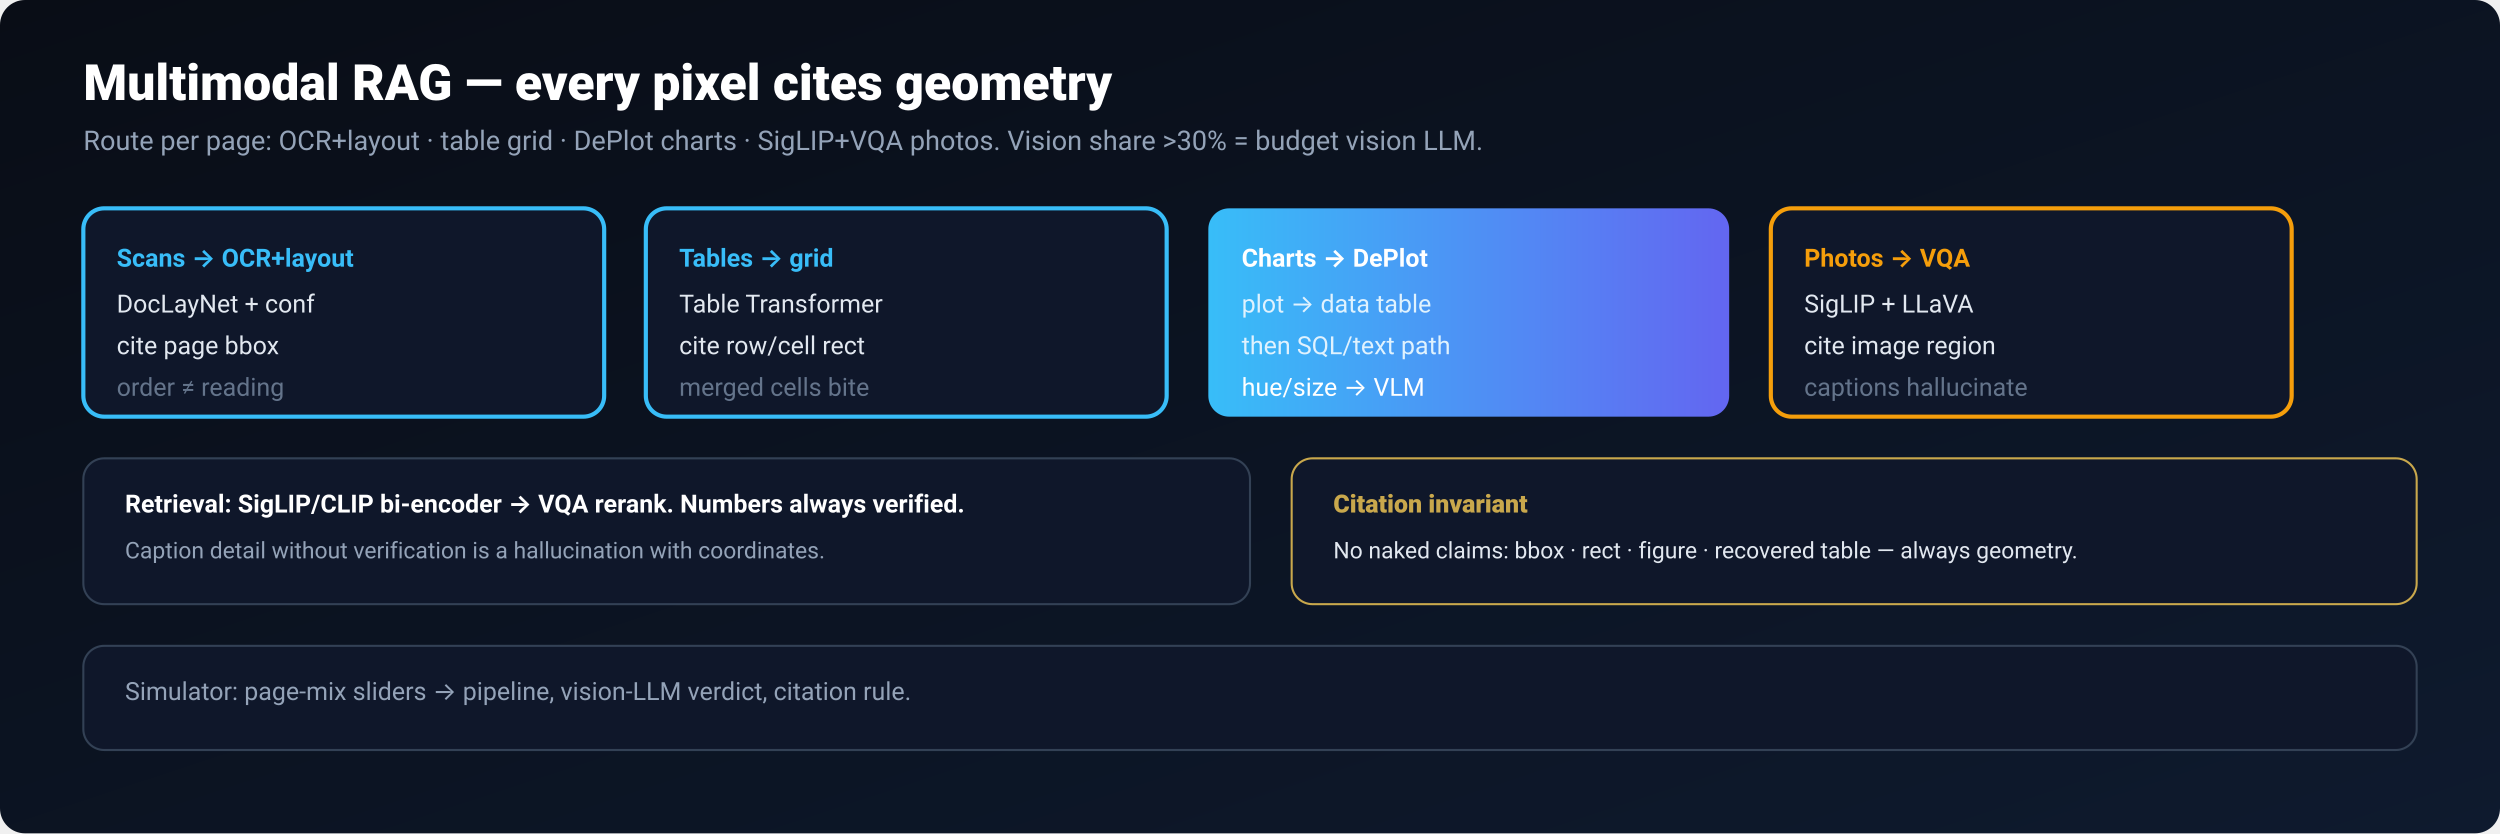
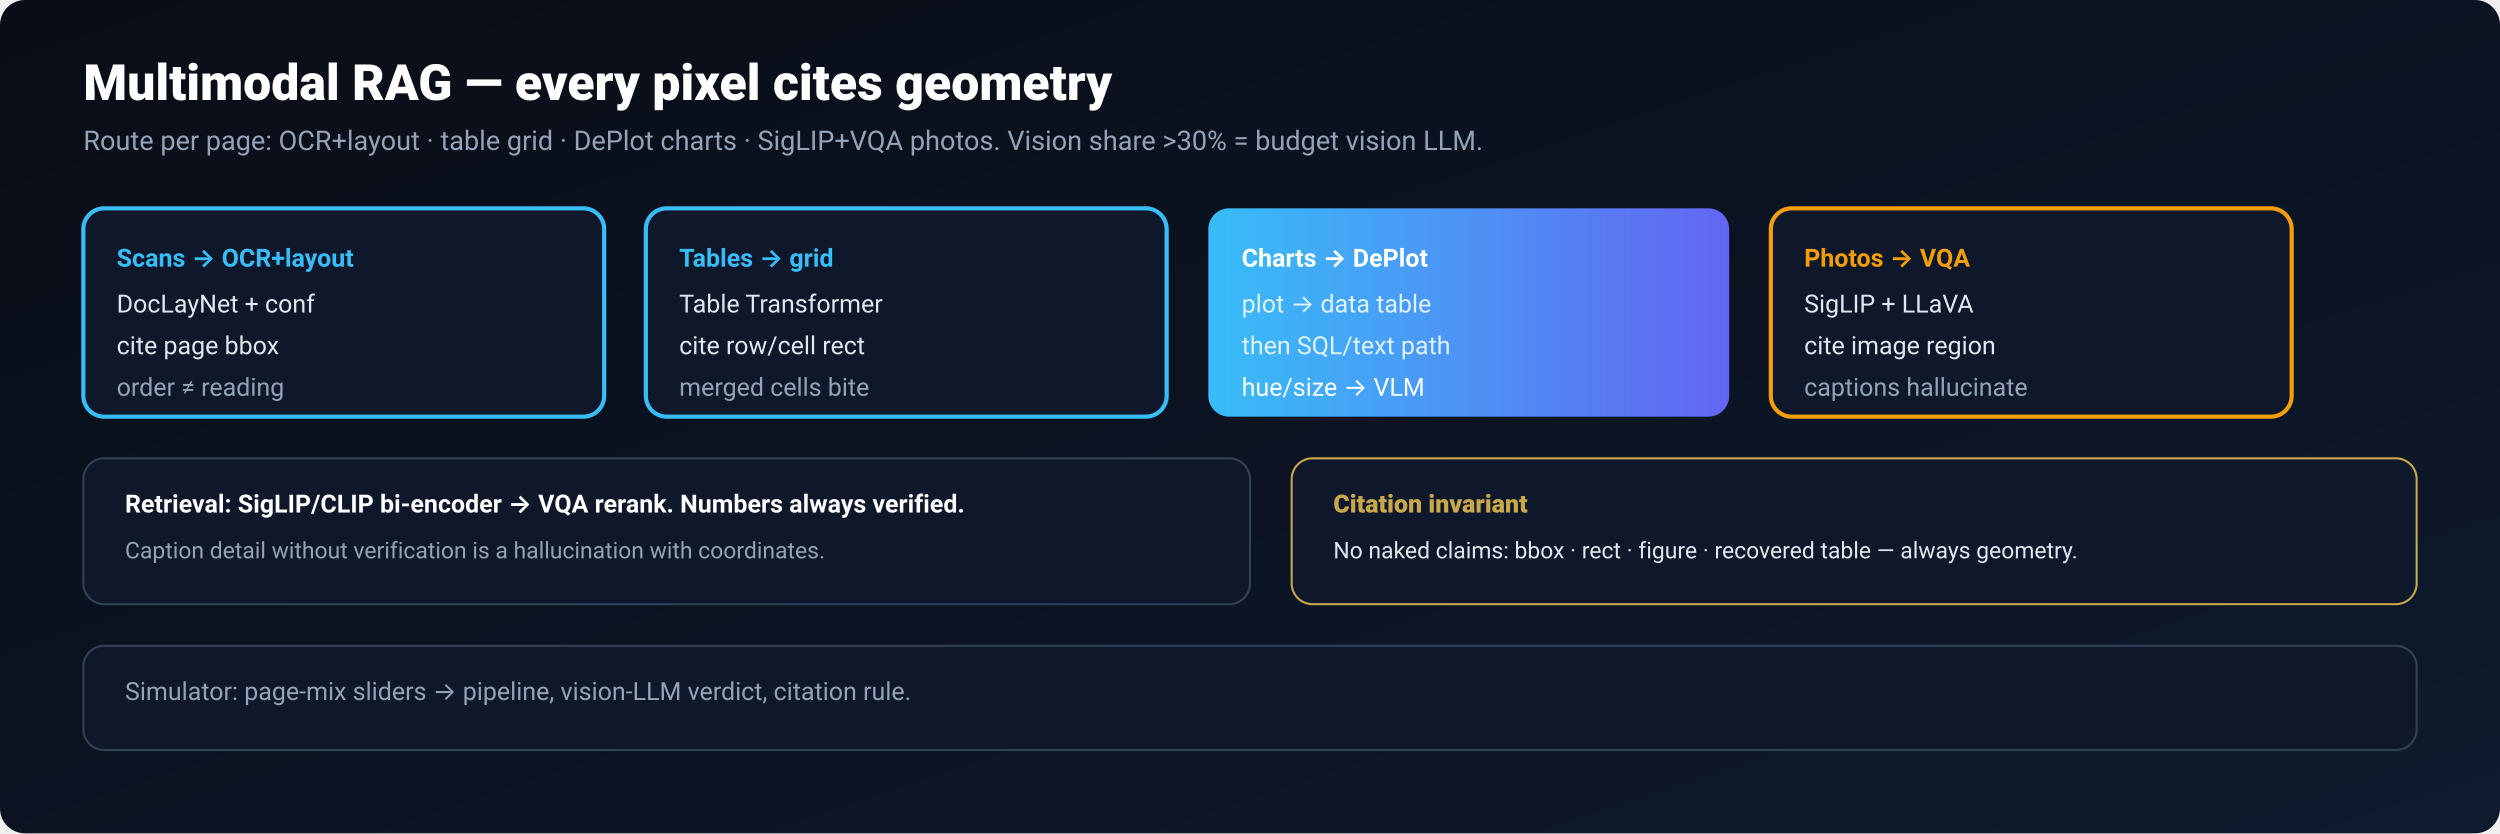
<svg xmlns="http://www.w3.org/2000/svg" viewBox="0 0 1200 400" font-family="-apple-system, BlinkMacSystemFont, 'Segoe UI', Roboto, sans-serif">
  <defs>
    <linearGradient id="mmbg" x1="0" y1="0" x2="1" y2="1">
      <stop offset="0%" stop-color="#090d16" />
      <stop offset="100%" stop-color="#0e1a2e" />
    </linearGradient>
    <linearGradient id="mmblu" x1="0" y1="0" x2="1" y2="0">
      <stop offset="0%" stop-color="#38bdf8" />
      <stop offset="100%" stop-color="#6366f1" />
    </linearGradient>
  </defs>
  <rect width="1200" height="400" fill="url(#mmbg)" rx="12" />
  <text x="40" y="48" fill="#fff" font-size="24" font-weight="800">Multimodal RAG — every pixel cites geometry</text>
  <text x="40" y="72" fill="#94a3b8" font-size="13">Route per page: OCR+layout · table grid · DePlot charts · SigLIP+VQA photos. Vision share &gt;30% = budget vision LLM.</text>
  <g font-size="12" font-weight="700">
    <rect x="40" y="100" width="250" height="100" rx="10" fill="#0f172a" stroke="#38bdf8" stroke-width="2" />
    <text x="56" y="128" fill="#38bdf8">Scans → OCR+layout</text>
    <text x="56" y="150" fill="#e2e8f0" font-weight="400">DocLayNet + conf</text>
    <text x="56" y="170" fill="#e2e8f0" font-weight="400">cite page bbox</text>
-     <text x="56" y="190" fill="#64748b" font-weight="400">order ≠ reading</text>
+     <text x="56" y="190" fill="#94a3b8" font-weight="400">order ≠ reading</text>
    <rect x="310" y="100" width="250" height="100" rx="10" fill="#0f172a" stroke="#38bdf8" stroke-width="2" />
    <text x="326" y="128" fill="#38bdf8">Tables → grid</text>
    <text x="326" y="150" fill="#e2e8f0" font-weight="400">Table Transformer</text>
    <text x="326" y="170" fill="#e2e8f0" font-weight="400">cite row/cell rect</text>
-     <text x="326" y="190" fill="#64748b" font-weight="400">merged cells bite</text>
+     <text x="326" y="190" fill="#94a3b8" font-weight="400">merged cells bite</text>
    <rect x="580" y="100" width="250" height="100" rx="10" fill="url(#mmblu)" />
    <text x="596" y="128" fill="#fff">Charts → DePlot</text>
    <text x="596" y="150" fill="#e0f2fe" font-weight="400">plot → data table</text>
    <text x="596" y="170" fill="#e0f2fe" font-weight="400">then SQL/text path</text>
    <text x="596" y="190" fill="#fff" font-weight="400">hue/size → VLM</text>
    <rect x="850" y="100" width="250" height="100" rx="10" fill="#0f172a" stroke="#f59e0b" stroke-width="2" />
    <text x="866" y="128" fill="#f59e0b">Photos → VQA</text>
    <text x="866" y="150" fill="#e2e8f0" font-weight="400">SigLIP + LLaVA</text>
    <text x="866" y="170" fill="#e2e8f0" font-weight="400">cite image region</text>
-     <text x="866" y="190" fill="#64748b" font-weight="400">captions hallucinate</text>
+     <text x="866" y="190" fill="#94a3b8" font-weight="400">captions hallucinate</text>
  </g>
  <rect x="40" y="220" width="560" height="70" rx="10" fill="#0f172a" stroke="#334155" />
  <text x="60" y="246" fill="#fff" font-size="12" font-weight="700">Retrieval: SigLIP/CLIP bi-encoder → VQA rerank. Numbers always verified.</text>
  <text x="60" y="268" fill="#94a3b8" font-size="11">Caption detail without verification is a hallucination with coordinates.</text>
  <rect x="620" y="220" width="540" height="70" rx="10" fill="#0f172a" stroke="#c9a84c" />
  <text x="640" y="246" fill="#c9a84c" font-size="12" font-weight="800">Citation invariant</text>
  <text x="640" y="268" fill="#e2e8f0" font-size="11">No naked claims: bbox · rect · figure · recovered table — always geometry.</text>
  <rect x="40" y="310" width="1120" height="50" rx="10" fill="#0f172a" stroke="#334155" />
  <text x="60" y="336" fill="#94a3b8" font-size="12">Simulator: page-mix sliders → pipeline, vision-LLM verdict, citation rule.</text>
</svg>
